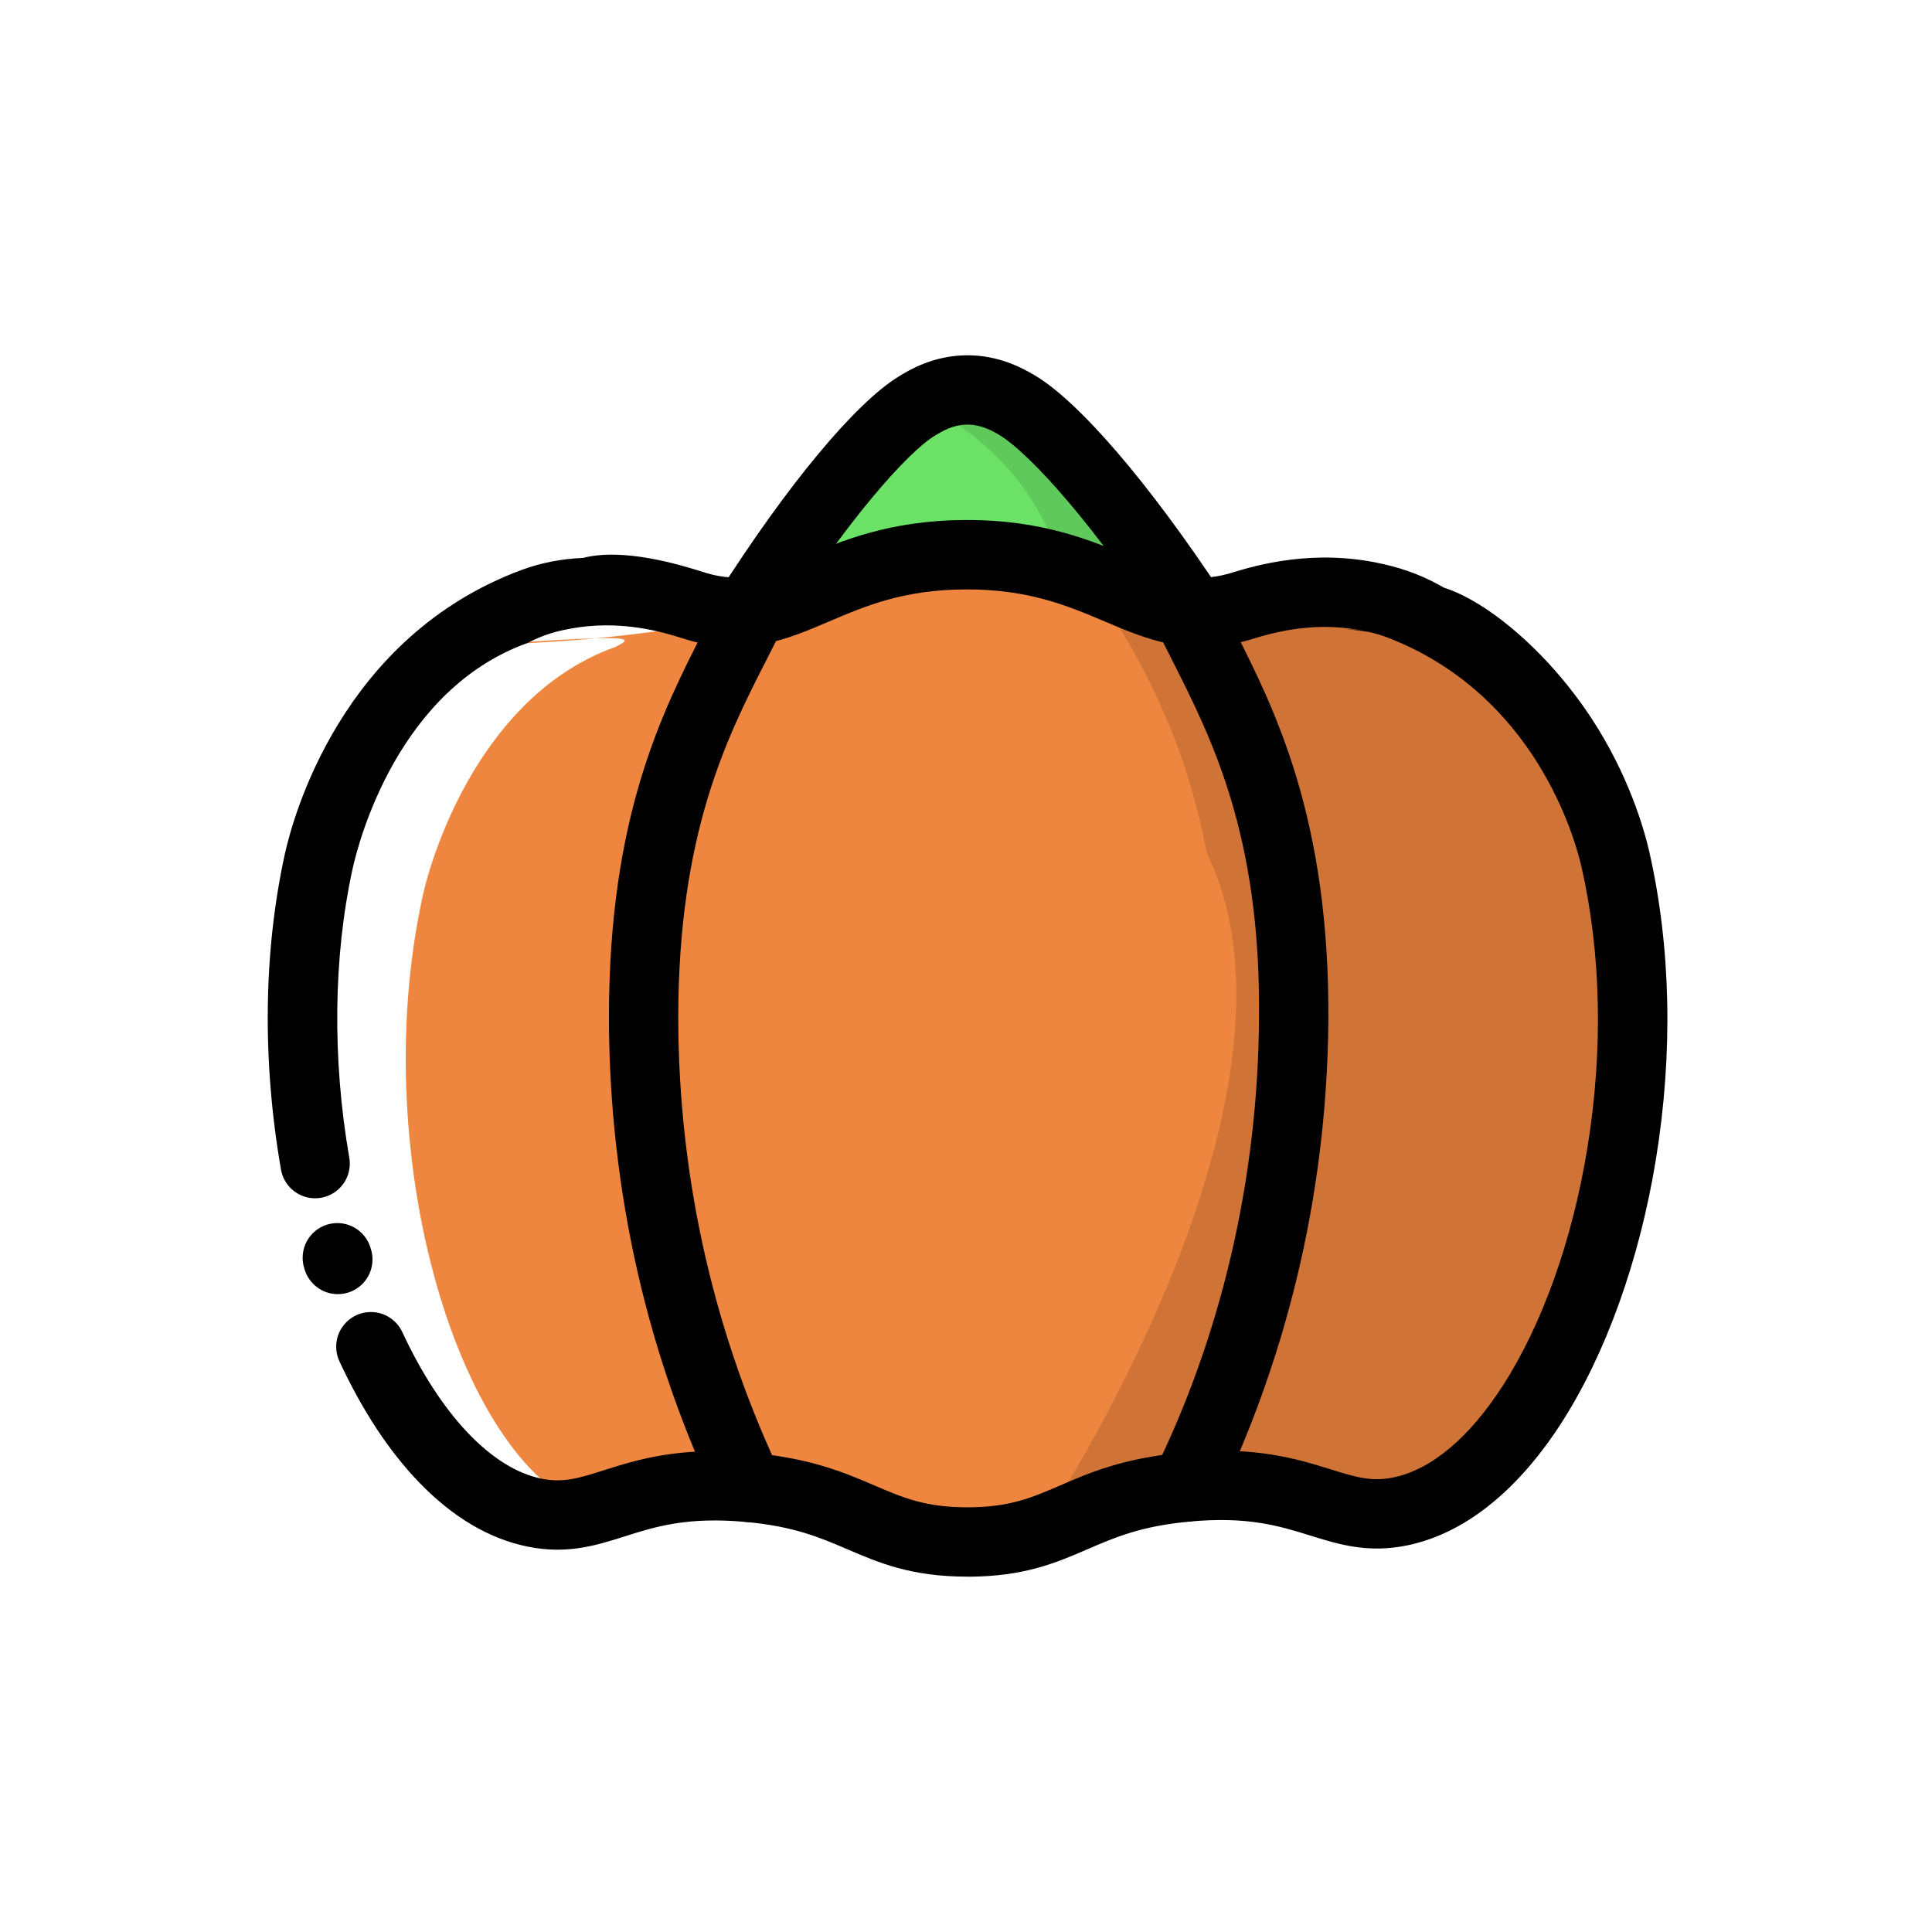
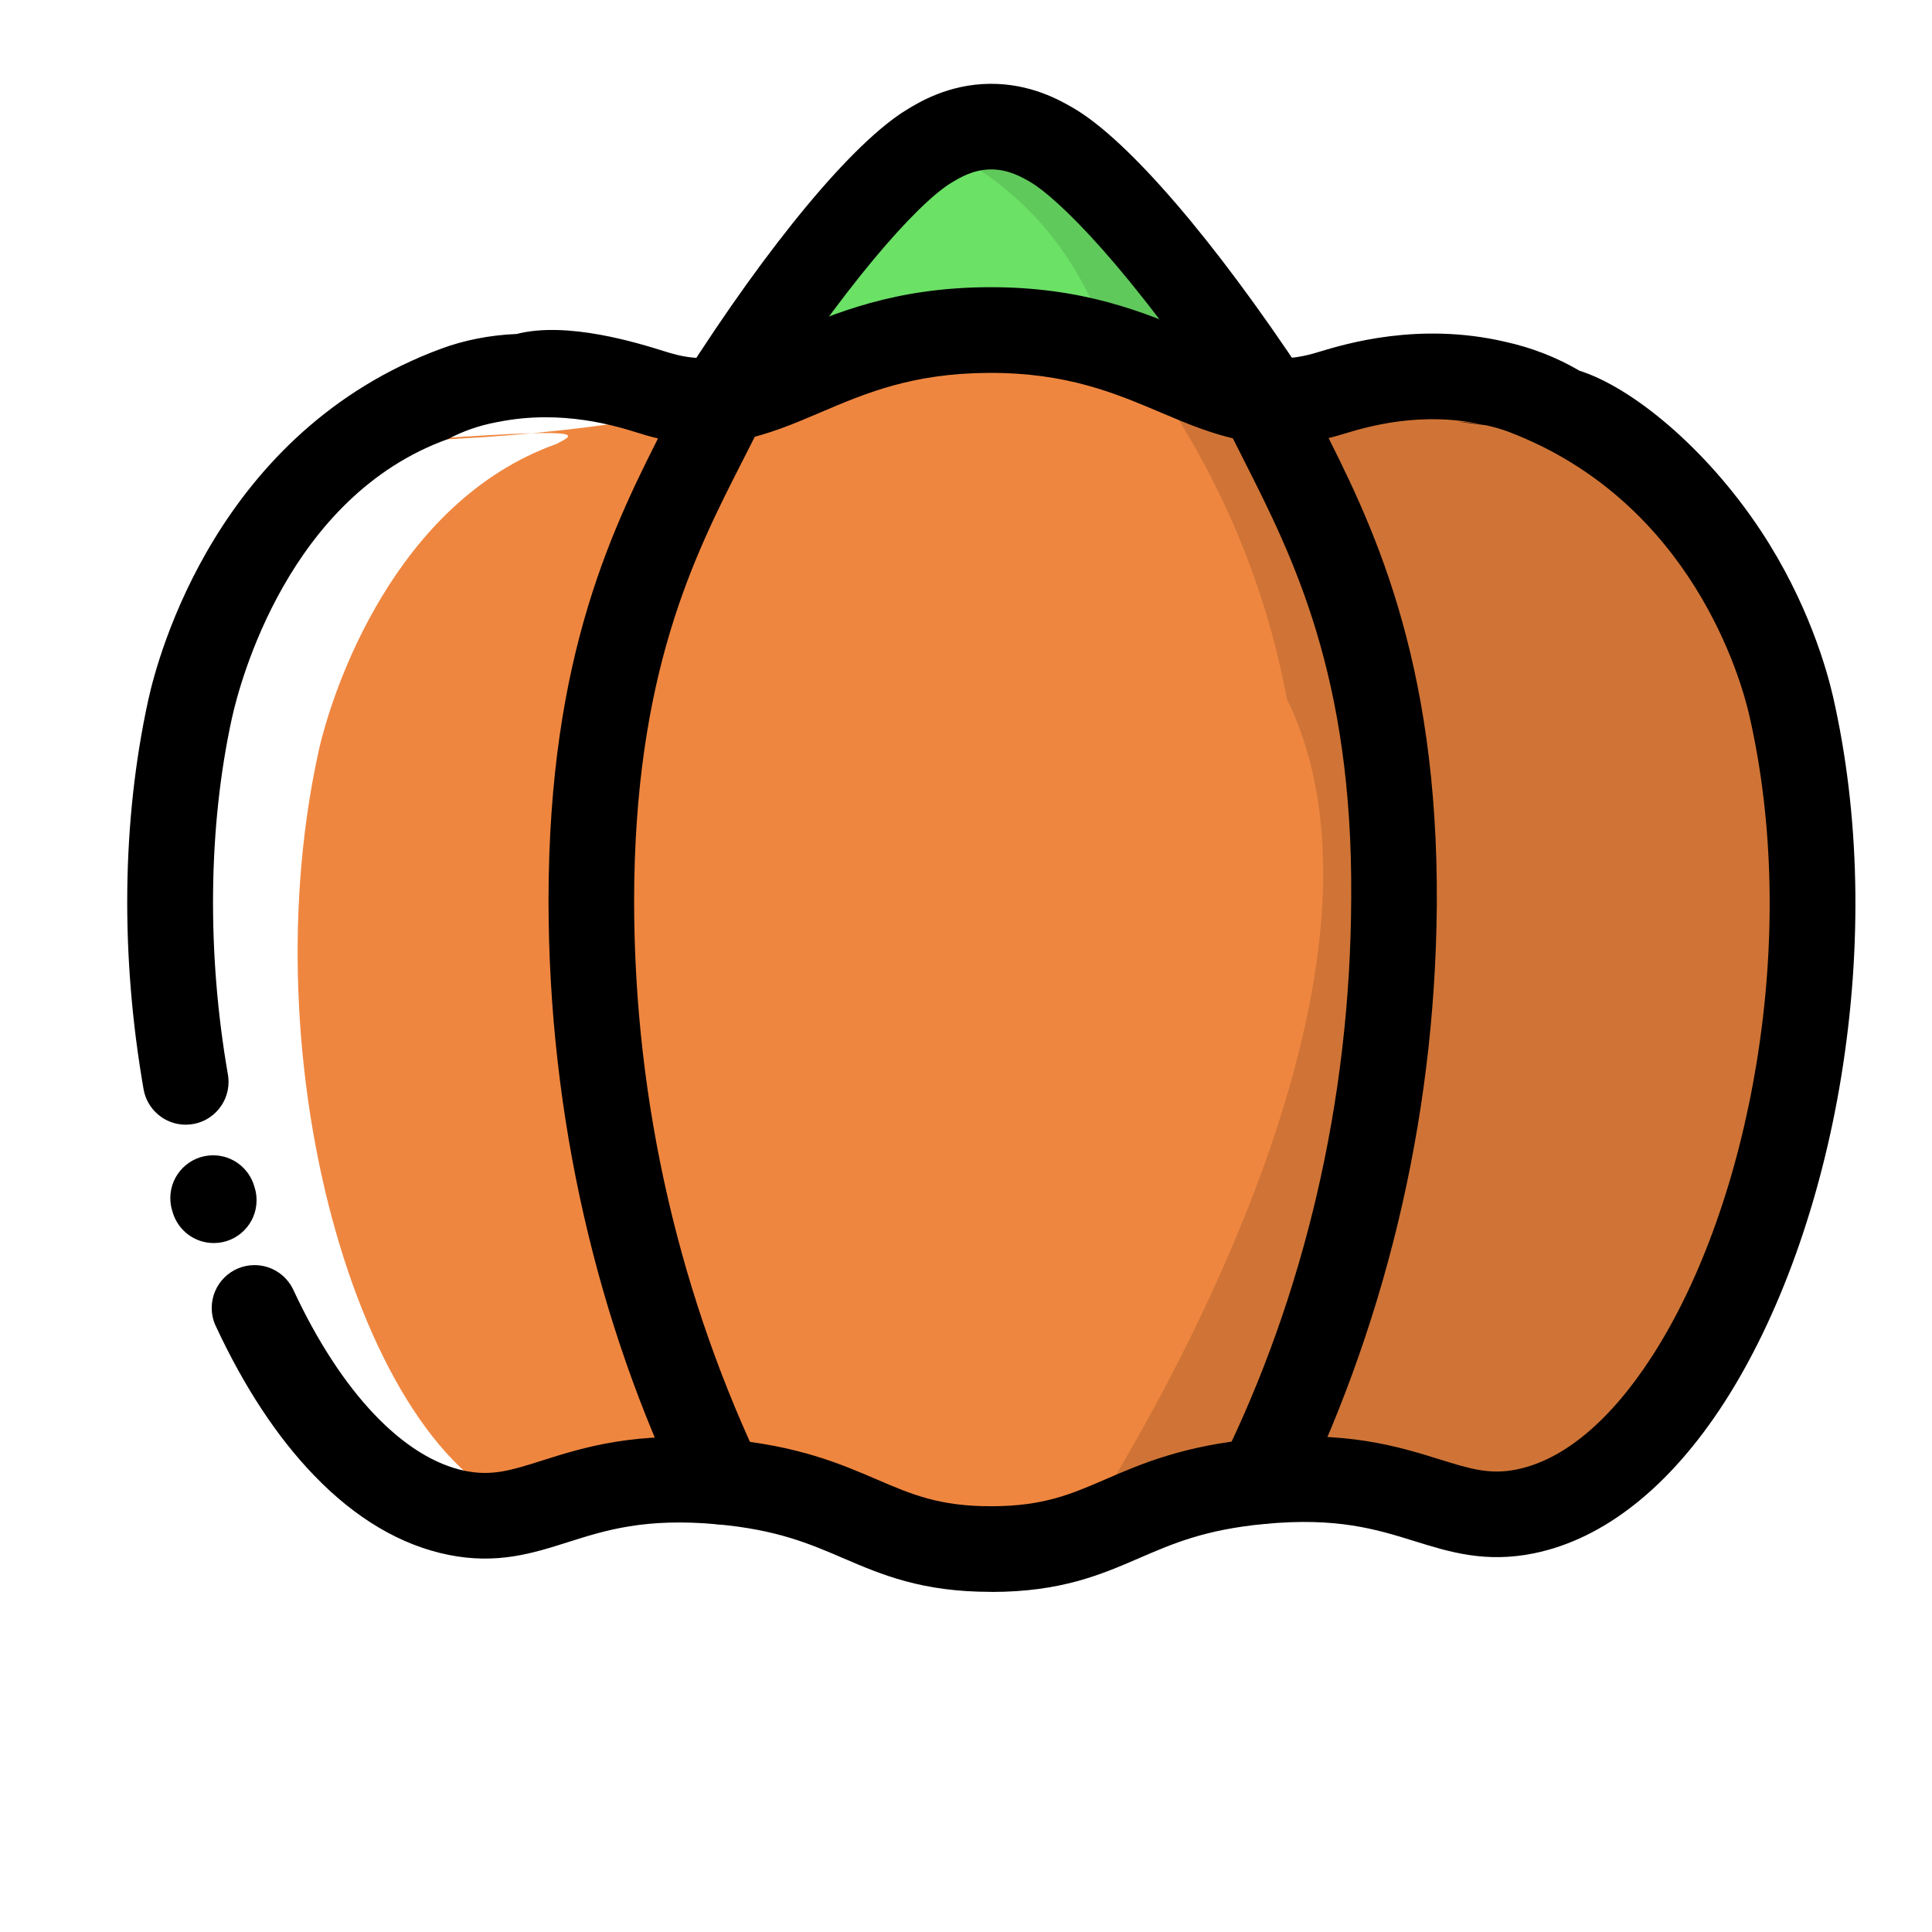
- <svg xmlns="http://www.w3.org/2000/svg" width="800px" height="800px" viewBox="0 -74.5 1173 1173" class="icon" version="1.1" fill="#000000">
+ <svg xmlns="http://www.w3.org/2000/svg" width="250px" height="250px" viewBox="100 100 950 950" class="icon" version="1.1" fill="#000000">
  <g id="SVGRepo_bgCarrier" stroke-width="0" />
  <g id="SVGRepo_tracerCarrier" stroke-linecap="round" stroke-linejoin="round" />
  <g id="SVGRepo_iconCarrier">
    <path d="M724.099 297.075c-44.381-67.192-84.69-112.825-106.859-125.736-4.987-2.903-15.845-9.228-30.376-9.069s-25.126 6.66-30.061 9.669c-21.875 13.342-60.827 58.923-103.302 125.661z" fill="#6BE166" />
    <path d="M656.488 272.001c11.668 0.883 26.978-15.32 27.241-30.45 0.736-42.993-119.948-79.702-123.525-72.832-2.051 3.883 36.616 15.299 64.982 58.554 15.835 24.147 18.981 43.792 31.302 44.727z" fill="#60C95B" />
    <path d="M453.492 318.633c-11.612-0.013-21.021-9.429-21.021-21.044 0-4.195 1.227-8.102 3.341-11.383 42.384-66.636 83.556-116.098 110.038-132.25 6.155-3.746 20.538-12.51 40.782-12.742s34.953 8.29 41.192 11.933c26.903 15.678 69.443 65.14 113.825 132.331 2.42 3.382 3.869 7.6 3.869 12.159 0 11.622-9.422 21.044-21.044 21.044-7.558 0-14.182-3.984-17.895-9.965-51.703-78.255-87.141-111.737-99.935-119.197-4.051-2.356-10.837-6.312-19.55-6.218s-15.352 4.209-19.329 6.587c-16.897 10.301-53.293 51.094-96.495 118.99-3.794 5.901-10.327 9.753-17.758 9.753-0.007 0-0.017 0-0.024 0z" fill="#000000" />
    <path d="M745.533 827.401c71.452-6.082 83.122 20.676 122.348 10.921 90.141-22.402 142.043-191.843 130.807-327.521-7.818-94.211-51.557-196.231-138.371-218.011-39.93-10.017-54.639 14.456-123.683 3.157-66.645-10.943-76.178-37.573-130.313-35.879-32.47 1.052-38.478 10.89-105.755 28.325-60.699 16.417-130.734 26.684-202.885 28.416 95.214-6.939 85.197-3.405 75.993 1.462-79.609 28.372-110.522 121.499-117.097 151.528-35.615 162.719 26.726 359.128 110.552 374.49 30.998 5.682 42.087-17.593 98.168-15.709 64.057 2.104 71.8 33.217 129.618 36.826 62.374 3.799 71.19-31.251 150.619-38.004z" fill="#EF863F" />
    <path d="M729.151 821.73c25.863 11.215 89.024 34.132 149.24 8.323 98.684-42.287 110.236-181.49 114.256-229.69 14.163-169.895-88.878-258.741-126.198-301.889-79.187-28.704-109.742-17.287-123.462-4.094-46.054 44.275 42.181 119.632 42.718 289.674 0.326 103.722-32.103 187.223-56.554 237.676z" fill="#CF7436" />
    <path d="M637.706 843.3c25.863-6.786 67.444-22.096 98.726-59.468 8.049-9.617 34.112-42.561 44.581-162.34 7.807-89.234 11.711-133.858-2.567-183.173-27.556-95.232-96.631-153.617-134.393-180.364 44.188 51.629 75.635 115.432 88.706 185.697 66.215 135.417-71.22 361.699-95.052 399.65z" fill="#CF7436" />
    <path d="M587.254 882.747c-34.090 0-53.661-8.418-72.599-16.54-16.75-7.197-32.617-13.994-61.804-16.668-35.647-3.262-55.008 2.873-73.736 8.817-17.077 5.419-34.721 11.017-58.637 6.187-23.411-4.734-45.643-17.887-66.076-39.088-18.202-18.877-34.438-43.582-48.326-73.452-1.239-2.603-1.963-5.654-1.963-8.875 0-11.622 9.422-21.044 21.045-21.044 8.402 0 15.653 4.924 19.027 12.042 23.507 50.57 54.347 83.018 84.65 89.152 13.215 2.672 22.906-0.401 37.563-5.050 20.58-6.523 46.191-14.647 90.298-10.607 35.879 3.283 56.439 12.121 74.579 19.907 17.14 7.364 30.66 13.173 56.323 13.12 25.474-0.053 38.877-5.85 55.838-13.184 18.003-7.785 38.415-16.614 74.157-19.991 44.192-4.209 69.864 3.757 90.487 10.185 14.73 4.578 24.463 7.608 37.71 4.902 23.147-4.714 46.159-24.011 66.666-55.819 23.947-37.152 42.151-88.245 51.251-143.874 9.701-59.301 8.481-118.433-3.515-171.021-3.924-17.212-28.083-104.859-117.97-139.36-7.423-2.83-16.009-4.673-24.961-5.122l13.283 1.744c-31.502-7.364-58.469 0.81-69.991 4.282l-2.504 0.747c-35.952 10.47-61.952-0.558-87.098-11.227-22.864-9.691-46.506-19.708-84.785-19.55-37.637 0.167-60.763 10.048-83.122 19.601-24.821 10.597-50.504 21.56-86.131 10.858l-2.736-0.841c-11.312-3.525-37.783-11.774-69.085-5.534l-0.653 0.116c-8.893 1.651-16.825 4.463-24.12 8.319-78.235 28.044-102.382 119.393-106.306 137.365-11.647 53.261-12.332 115.446-1.947 175.124 0.2 1.087 0.313 2.337 0.313 3.615 0 11.623-9.423 21.046-21.046 21.046-10.345 0-18.949-7.466-20.714-17.303-11.477-65.994-10.688-132.155 2.274-191.486 4.756-21.738 34.038-132.237 144.221-172.851 10.994-4.056 23.699-6.64 36.933-7.165 24.862-6.397 59.627 4.431 72.727 8.523l2.314 0.715c21.044 6.312 34.721 0.453 57.491-9.26 23.759-10.144 53.324-22.769 99.472-22.98 46.937-0.22 77.145 12.625 101.408 22.884 22.496 9.533 37.352 15.835 58.923 9.564l2.104-0.631c13.447-4.051 49.115-14.803 91.444-5.029 13.65 3.017 25.726 7.836 36.729 14.283 25.454 8.023 61.912 37.537 89.090 78.561 23.348 35.279 32.618 68.801 35.564 81.586 13.194 57.87 14.583 122.558 4.019 187.172-10.006 61.205-30.397 117.98-57.417 159.931-26.788 41.549-59.164 67.223-93.643 74.252-23.831 4.861-41.508-0.631-58.616-5.955-18.813-5.85-38.278-11.9-74-8.47-29.145 2.788-44.844 9.585-61.469 16.772-18.834 8.143-38.32 16.572-72.463 16.644z" fill="#000000" />
    <path d="M205.106 711.231c-9.436-0.003-17.421-6.215-20.089-14.772l-0.293-1.001c-0.618-1.892-0.975-4.070-0.975-6.33 0-11.622 9.422-21.044 21.044-21.044 9.543 0 17.604 6.353 20.181 15.061l0.27 0.907c0.58 1.835 0.914 3.946 0.914 6.135 0 11.622-9.422 21.044-21.044 21.044-0.004 0-0.007 0-0.008 0zM719.598 849.423c-11.618-0.007-21.035-9.425-21.035-21.044 0-3.33 0.773-6.479 2.15-9.277 39.936-81.133 63.434-176.715 63.697-277.76 0.797-109.222-28.852-167.754-52.632-214.786-3.63-7.165-7.060-13.942-10.322-20.749-1.319-2.673-2.091-5.819-2.091-9.146 0-11.622 9.422-21.044 21.044-21.044 8.334 0 15.537 4.844 18.945 11.872 3.117 6.521 6.452 13.099 9.967 20.053 24.504 48.4 58.080 114.687 57.186 238.097-0.978 107.827-26.632 209.437-71.577 299.757 0.198-0.773-6.978 4.027-15.274 4.027-0.021 0-0.042 0-0.064 0zM454.796 849.624c-0.002 0-0.005 0-0.007 0-8.359 0-15.578-4.872-18.974-11.933-41.713-86.488-66.069-187.915-66.1-295.030 0.106-121.567 32.154-184.583 57.975-235.202 3.62-7.102 7.039-13.805 10.185-20.349 3.622-6.656 10.566-11.098 18.546-11.098 11.622 0 21.044 9.422 21.044 21.044 0 3.003-0.629 5.859-1.763 8.444-3.304 6.842-6.829 13.744-10.553 21.067-23.779 46.622-53.24 104.606-53.346 216.58 0.096 100.582 23.024 195.783 63.878 280.737-0.598-1.654 0.147 1.441 0.147 4.709 0 11.618-9.414 21.037-21.032 21.044z" fill="#000000" />
  </g>
</svg>
